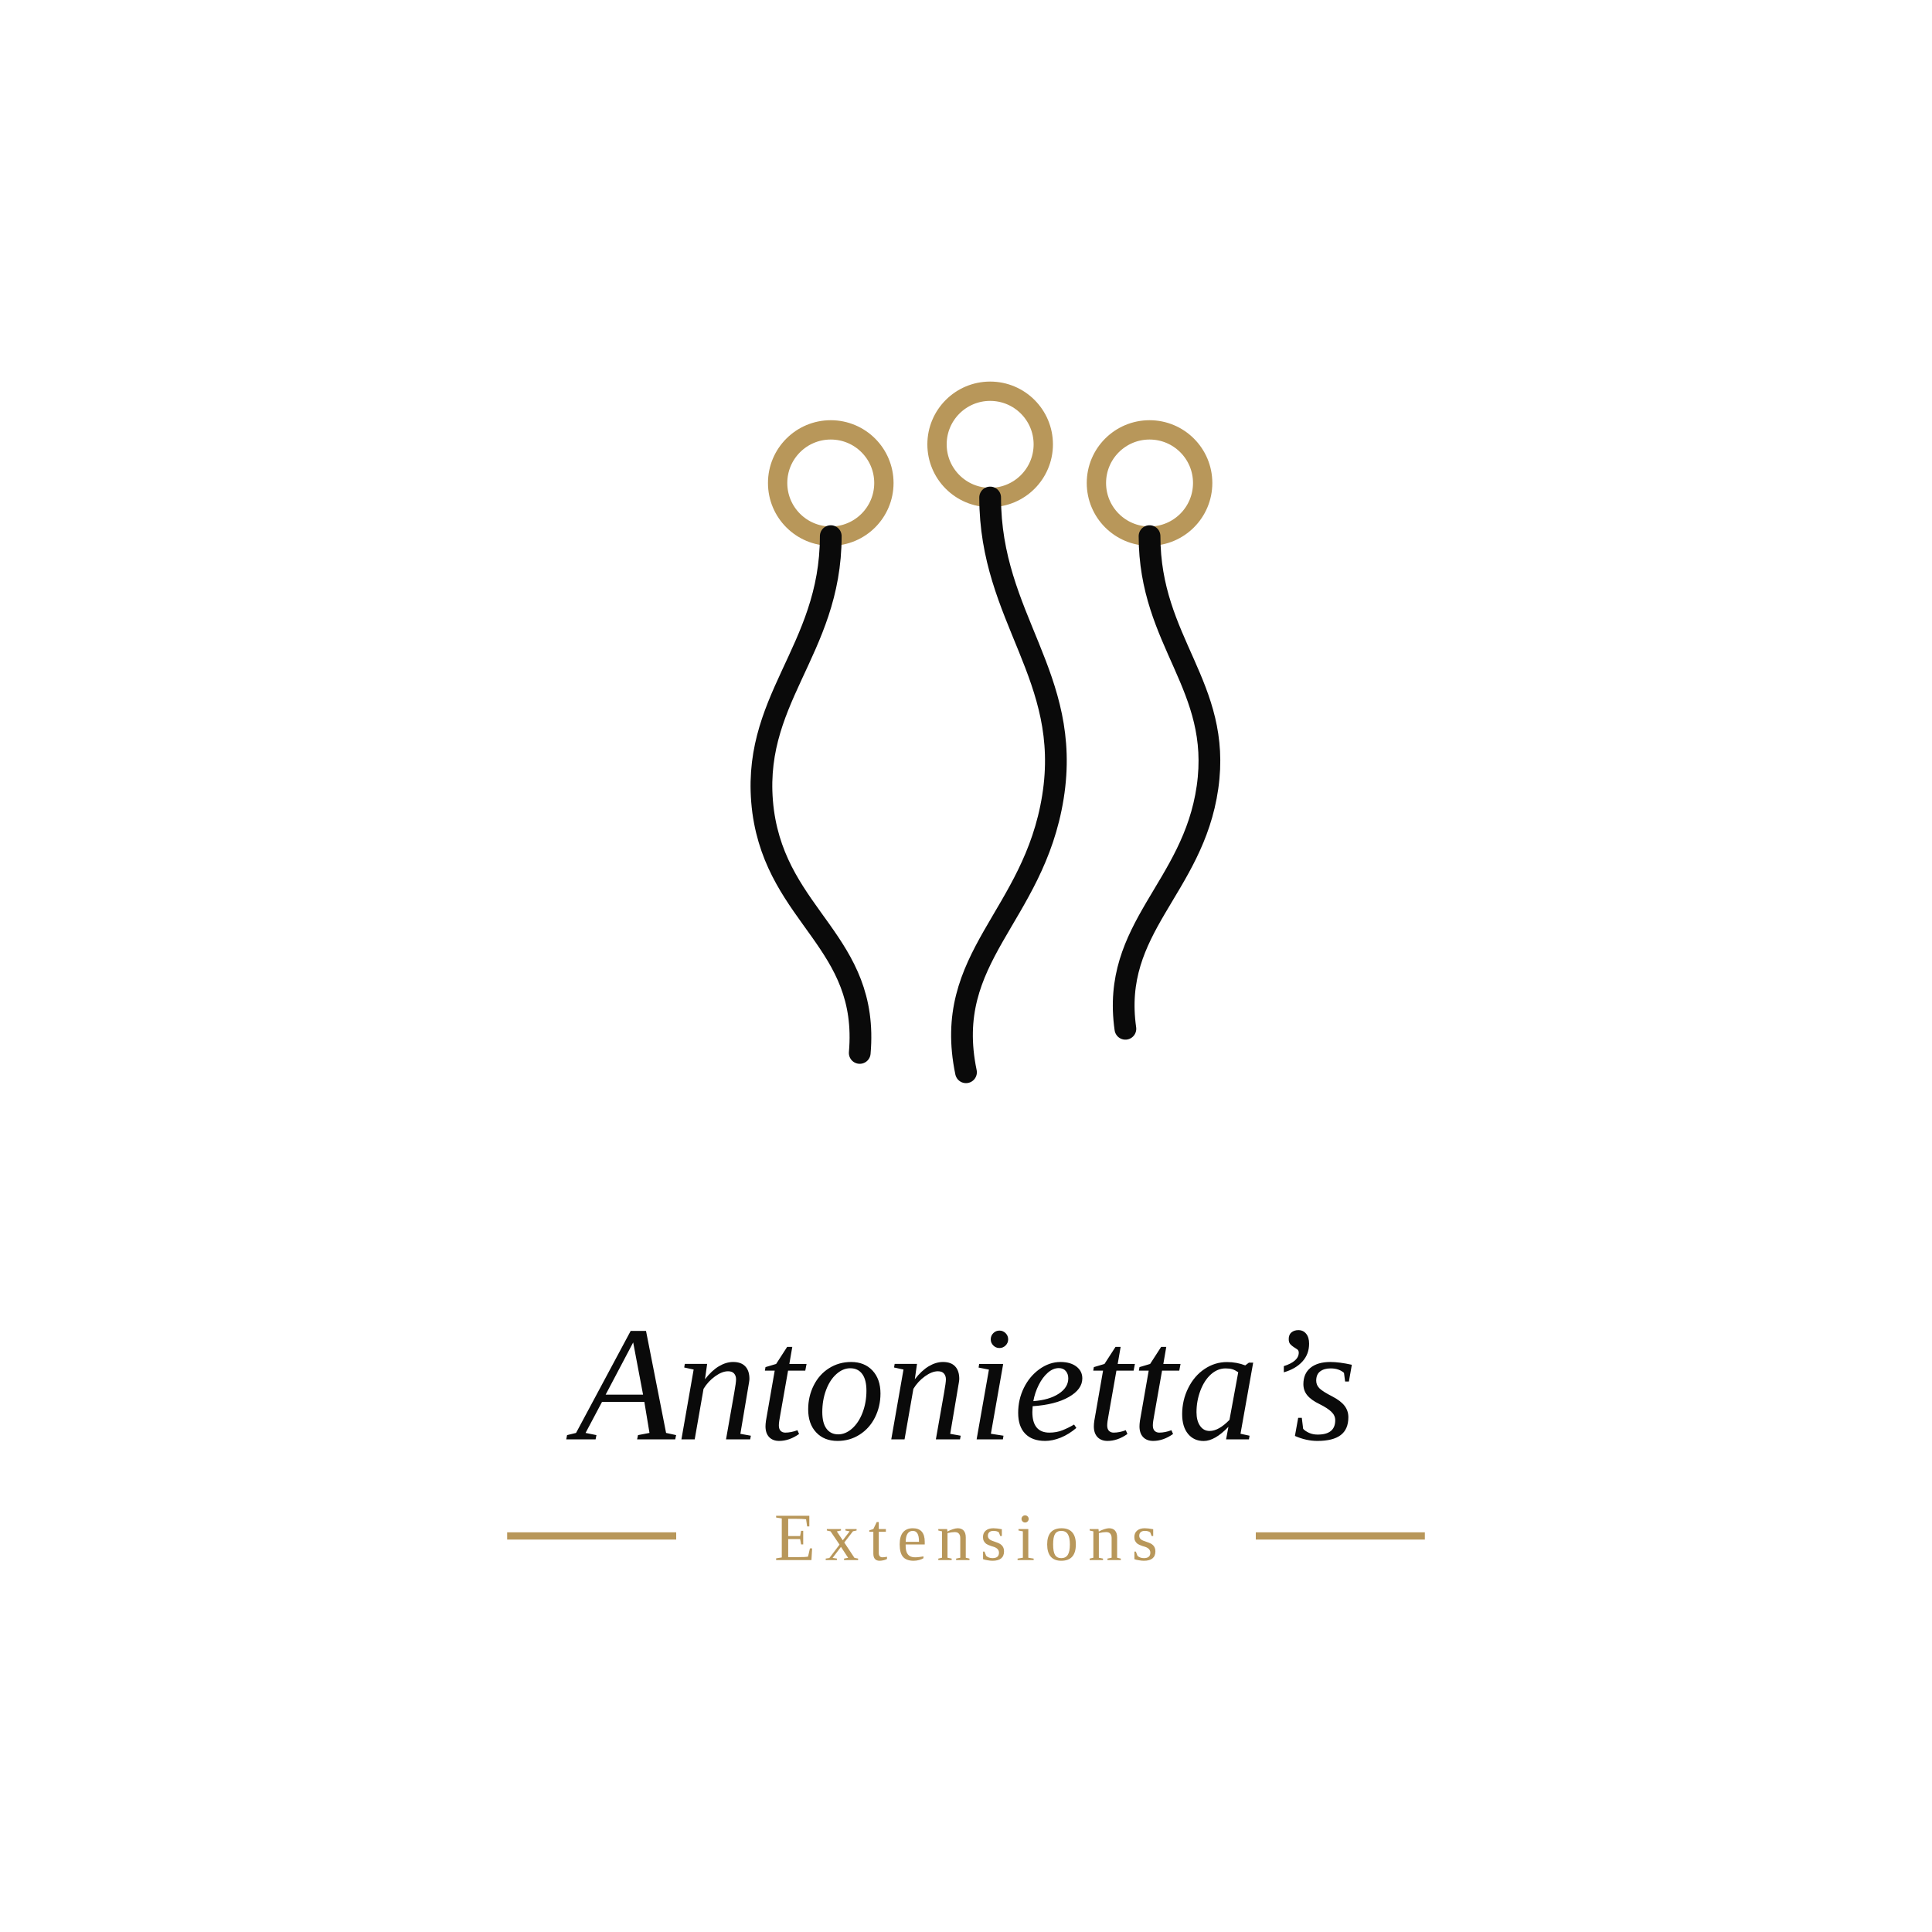
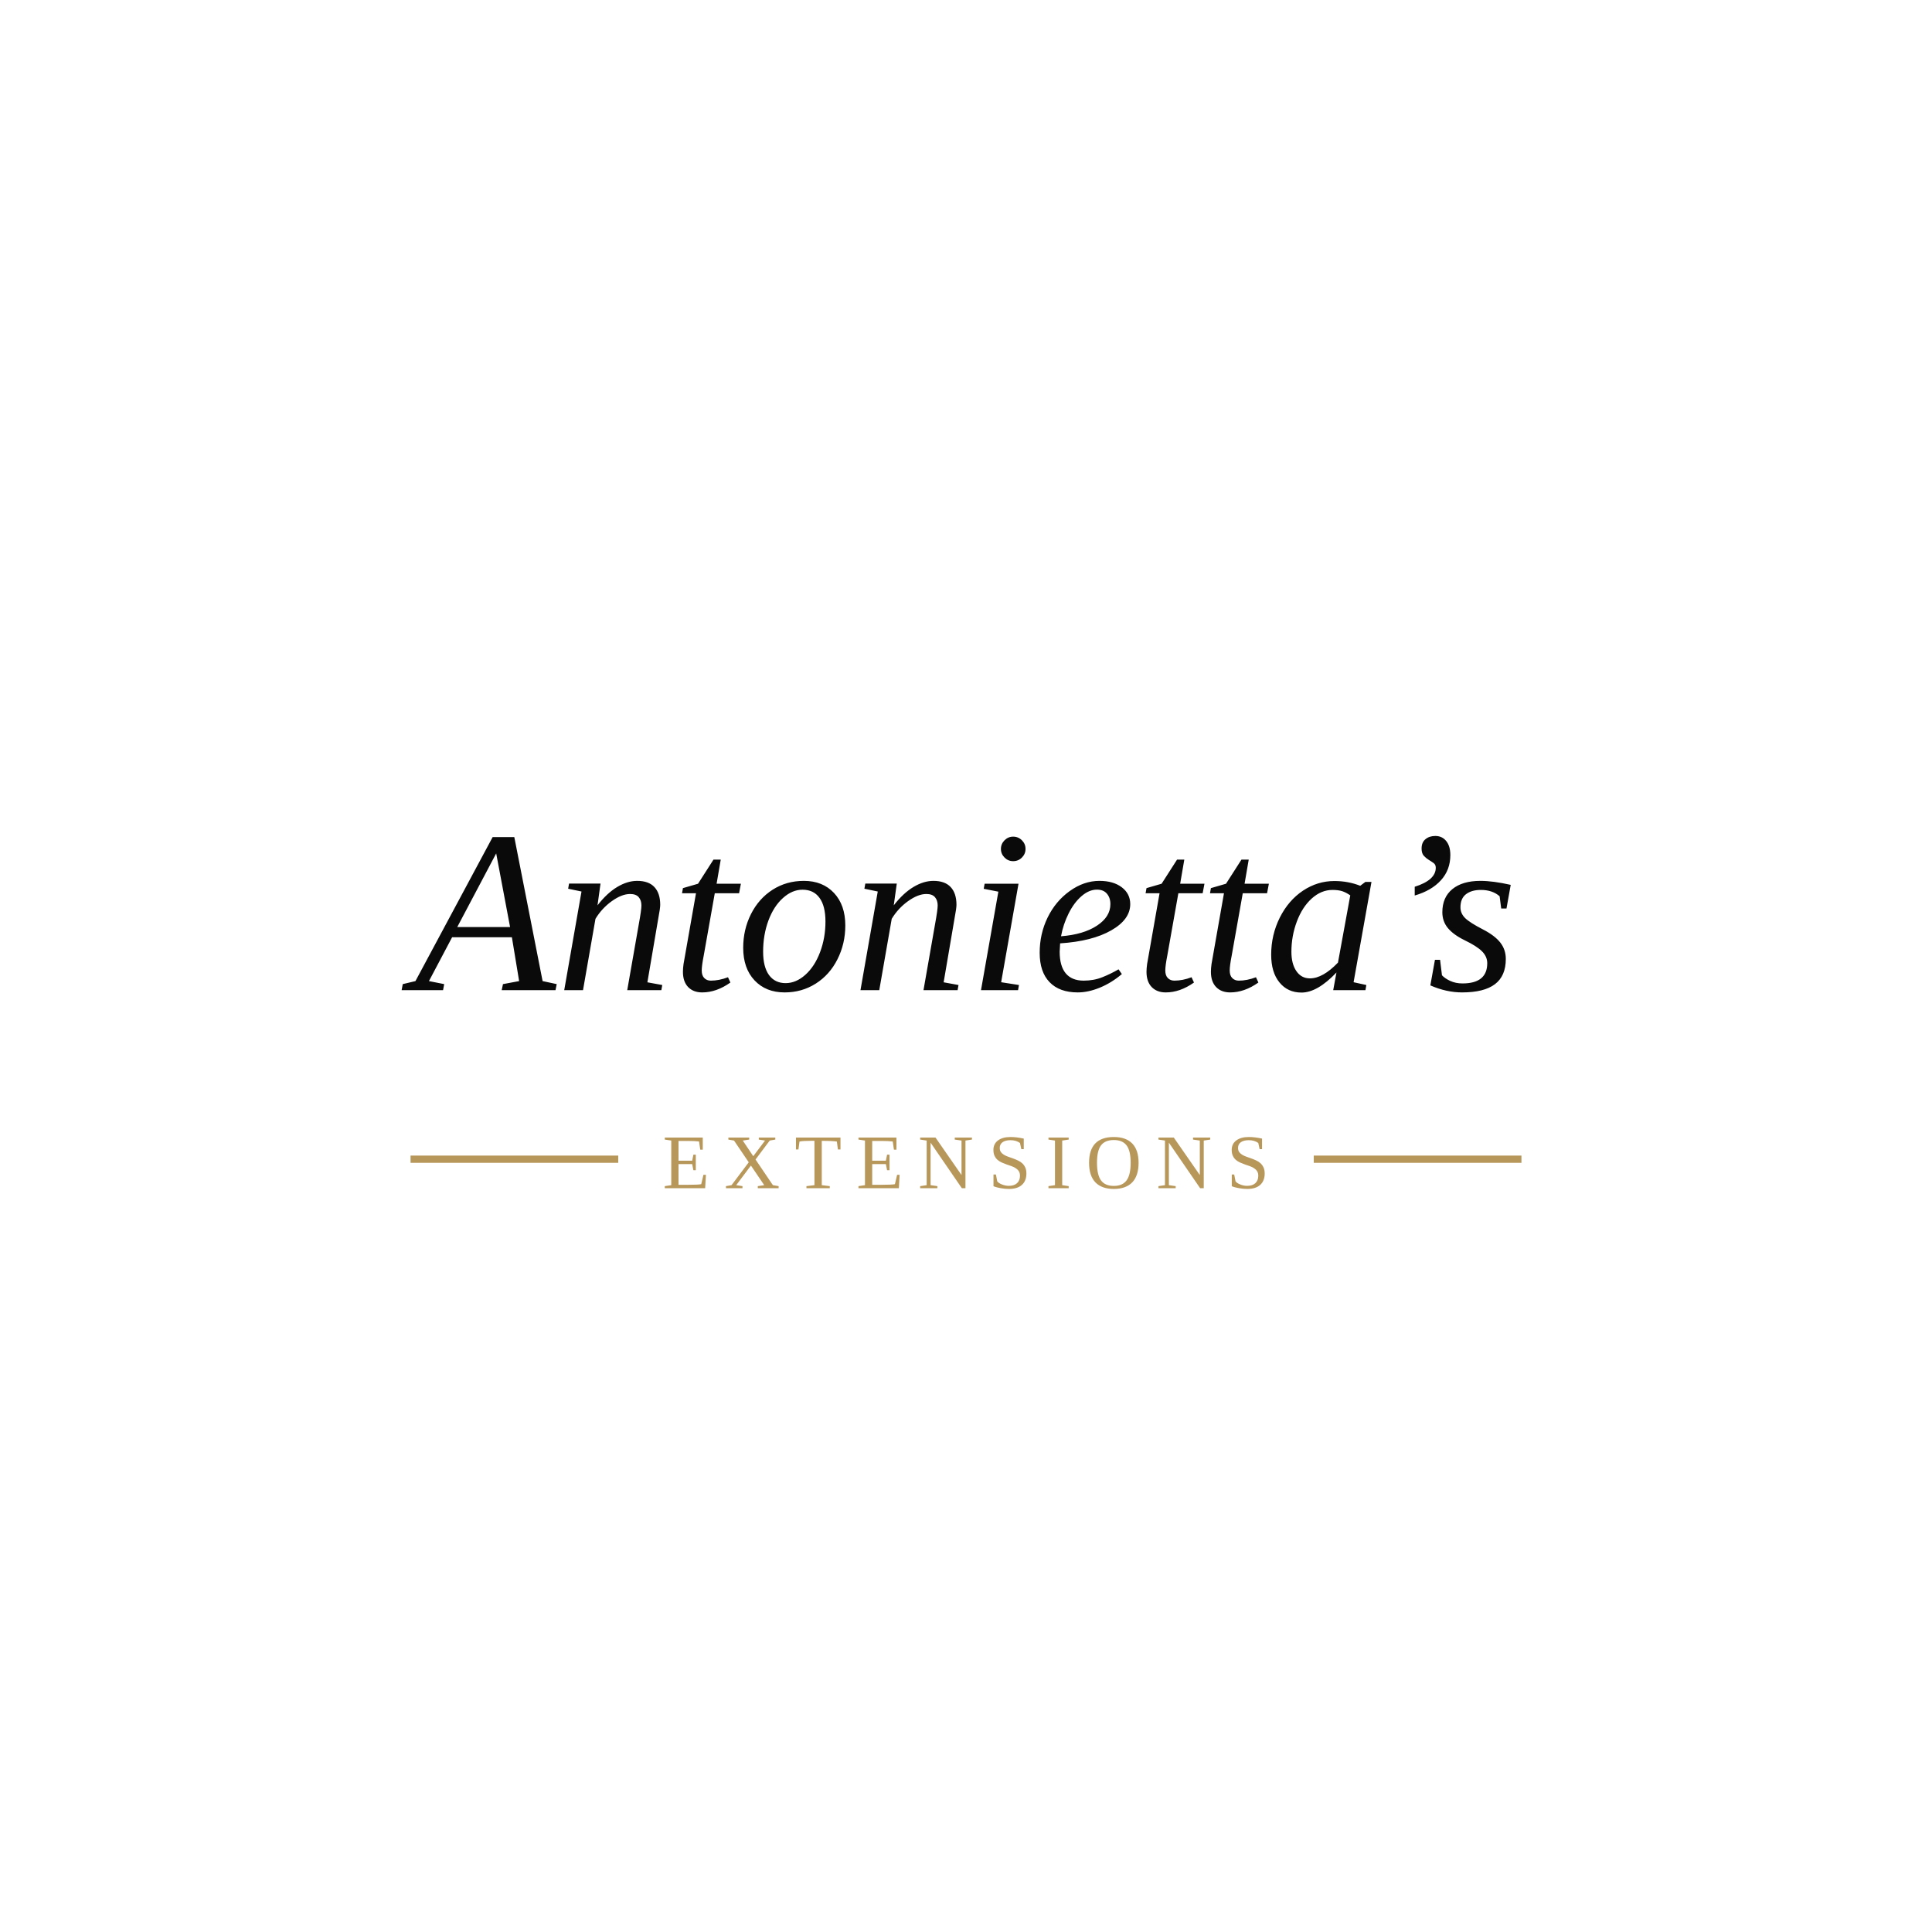
<svg xmlns="http://www.w3.org/2000/svg" width="400" height="400" viewBox="0 0 400 400">
-   <circle cx="172" cy="100" r="11" fill="none" stroke="#b8975a" stroke-width="4" />
-   <path d="M 172 111            C 172 135, 155 145, 158 168            C 161 190, 180 195, 178 218" fill="none" stroke="#0a0a0a" stroke-width="4.5" stroke-linecap="round" />
-   <circle cx="205" cy="92" r="11" fill="none" stroke="#b8975a" stroke-width="4" />
-   <path d="M 205 103            C 205 128, 222 140, 218 165            C 214 190, 195 198, 200 222" fill="none" stroke="#0a0a0a" stroke-width="4.5" stroke-linecap="round" />
-   <circle cx="238" cy="100" r="11" fill="none" stroke="#b8975a" stroke-width="4" />
-   <path d="M 238 111            C 238 133, 253 142, 250 163            C 247 184, 230 192, 233 213" fill="none" stroke="#0a0a0a" stroke-width="4.5" stroke-linecap="round" />
-   <text x="200" y="298" text-anchor="middle" font-family="Georgia, 'Times New Roman', serif" font-style="italic" font-size="34" fill="#0a0a0a">Antonietta’s</text>
-   <line x1="105" y1="318" x2="140" y2="318" stroke="#b8975a" stroke-width="1.5" />
-   <text x="200" y="323" text-anchor="middle" font-family="Georgia, 'Times New Roman', serif" font-size="14" letter-spacing="2" fill="#b8975a">Extensions</text>
-   <line x1="260" y1="318" x2="295" y2="318" stroke="#b8975a" stroke-width="1.5" />
+   <text x="200" y="205" text-anchor="middle" font-family="Georgia, 'Times New Roman', serif" font-style="italic" font-size="48" fill="#0a0a0a">Antonietta’s</text>
+   <line x1="85" y1="240" x2="128" y2="240" stroke="#b8975a" stroke-width="1.5" />
+   <text x="200" y="246" text-anchor="middle" font-family="Georgia, 'Times New Roman', serif" font-size="16" letter-spacing="3" fill="#b8975a">EXTENSIONS</text>
+   <line x1="272" y1="240" x2="315" y2="240" stroke="#b8975a" stroke-width="1.5" />
</svg>
